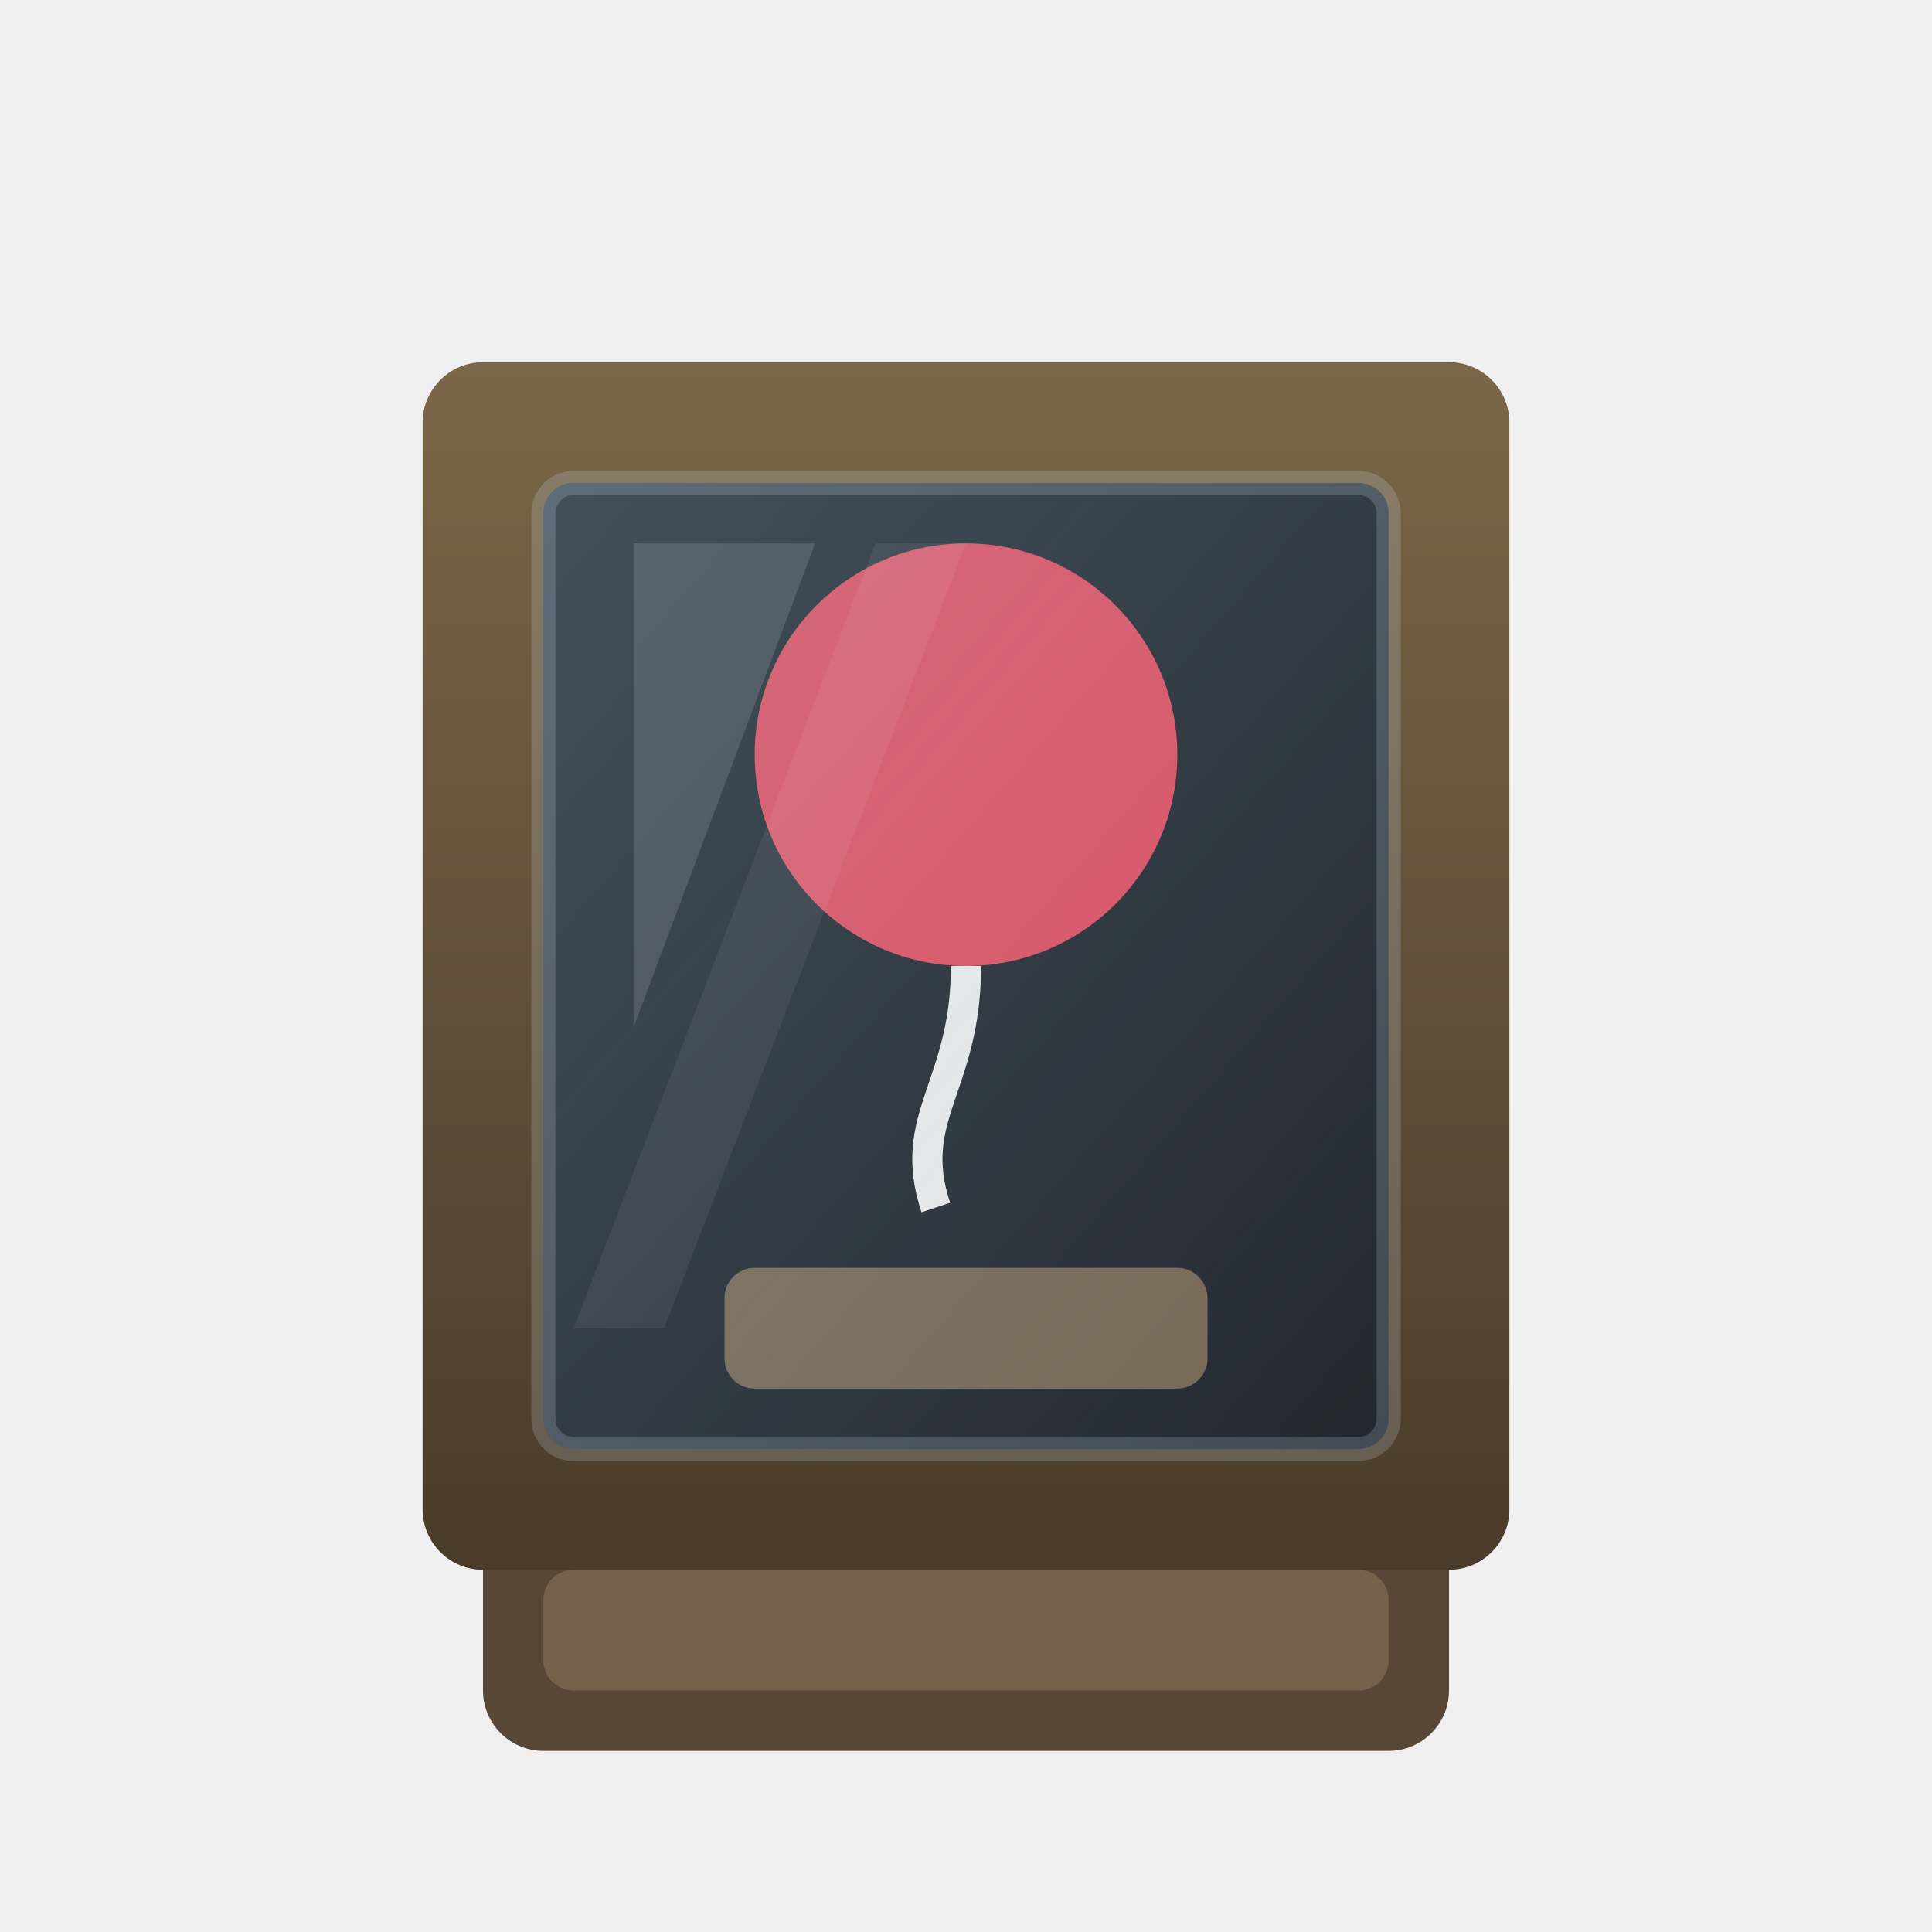
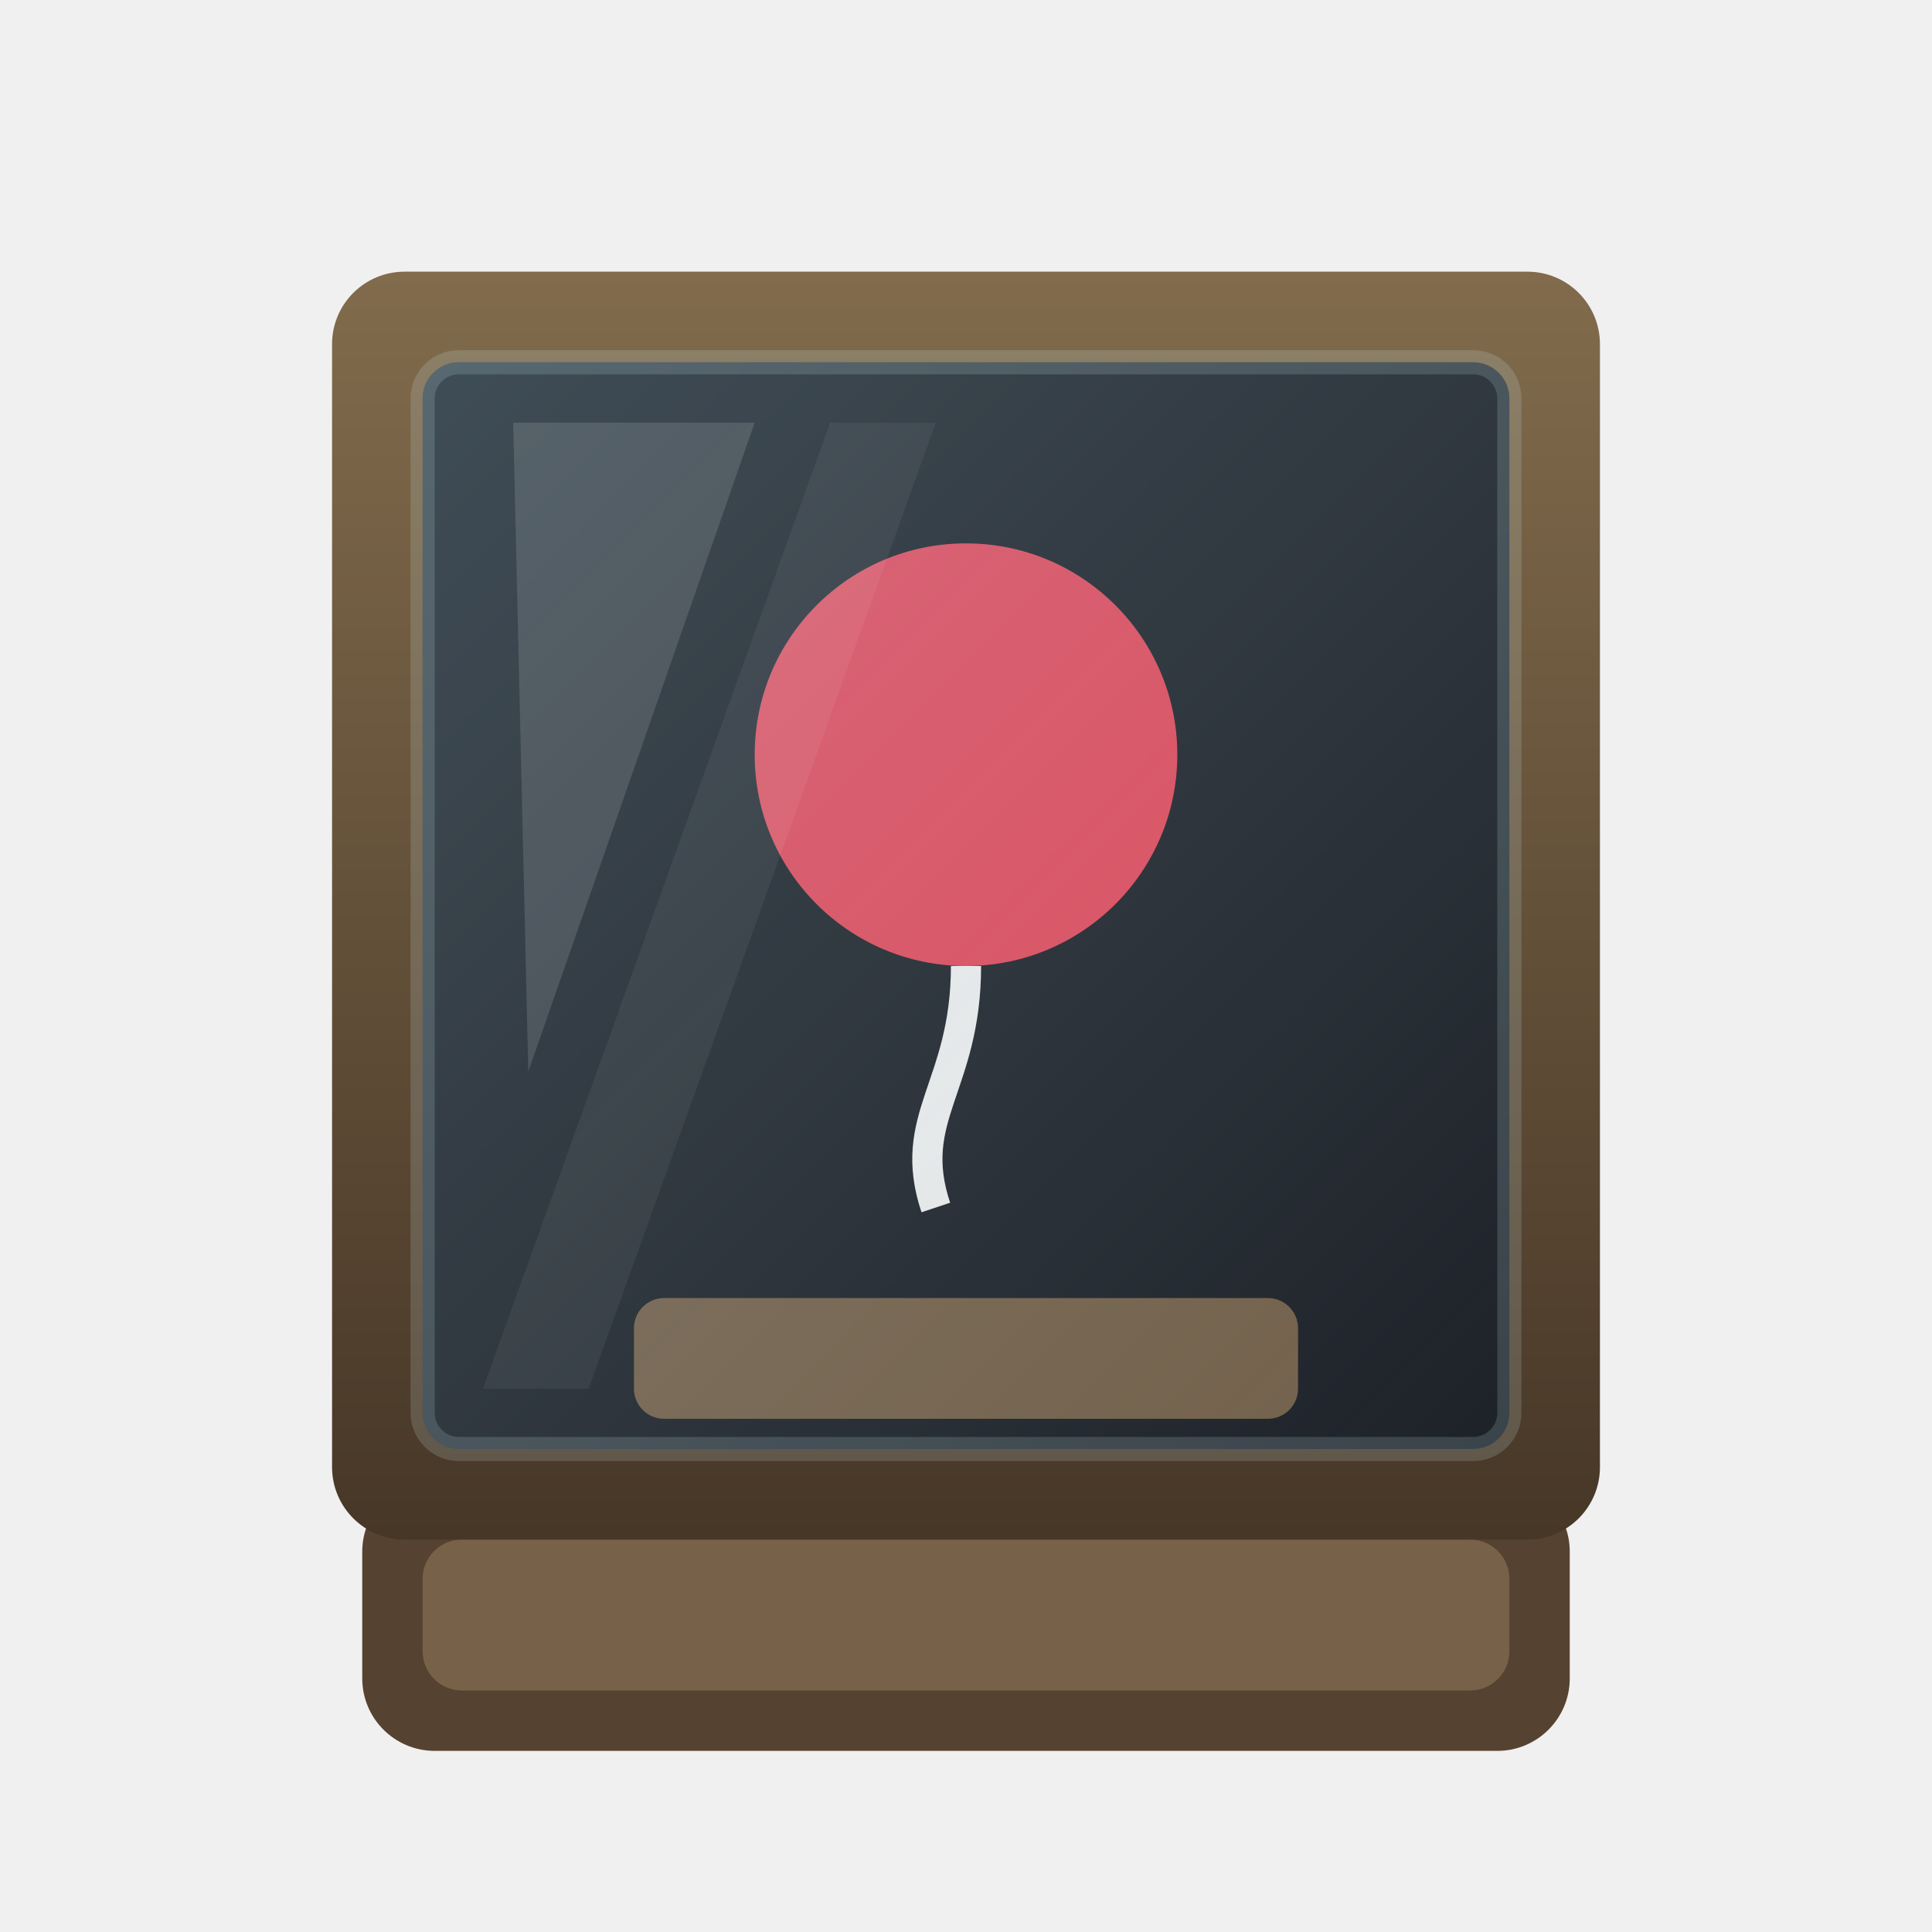
<svg xmlns="http://www.w3.org/2000/svg" viewBox="0 0 64 64">
  <defs>
    <linearGradient id="bg" x1="0" y1="0" x2="0" y2="1">
      <stop offset="0" stop-color="#2b2f3a" />
      <stop offset="1" stop-color="#171a20" />
    </linearGradient>
    <linearGradient id="frame" x1="0" y1="0" x2="0" y2="1">
-       <stop offset="0" stop-color="#7a6648" />
-       <stop offset="1" stop-color="#4a3b2a" />
+       <stop offset="0" stop-color="#816b4c" />
+       <stop offset="1" stop-color="#473727" />
    </linearGradient>
    <linearGradient id="glass" x1="0" y1="0" x2="1" y2="1">
-       <stop offset="0" stop-color="#bfe9ff" stop-opacity="0.28" />
-       <stop offset="1" stop-color="#e8f8ff" stop-opacity="0.08" />
+       <stop offset="0" stop-color="#c8efff" stop-opacity="0.26" />
+       <stop offset="1" stop-color="#f3fbff" stop-opacity="0.06" />
    </linearGradient>
  </defs>
-   <rect x="16" y="50" width="32" height="8" rx="2" fill="#584736" />
-   <rect x="18" y="52" width="28" height="4" rx="1" fill="#76614a" />
-   <rect x="14" y="12" width="36" height="40" rx="2" fill="url(#frame)" />
-   <rect x="18" y="16" width="28" height="32" rx="1" fill="#10151c" />
-   <rect x="24" y="42" width="16" height="4" rx="1" fill="#6b5a45" />
+   <rect x="12" y="49" width="40" height="9" rx="2.4" fill="#554230" />
+   <rect x="14" y="51" width="36" height="5" rx="1.3" fill="#786149" />
+   <rect x="11" y="9" width="42" height="42" rx="2.4" fill="url(#frame)" />
+   <rect x="14" y="12" width="36" height="36" rx="1.2" fill="#0f141b" />
+   <rect x="21" y="43" width="22" height="4" rx="1" fill="#69553d" />
  <circle cx="32" cy="25" r="7" fill="#d83d4f" />
  <path d="M32 32 C32 36,30 37,31 40" stroke="#e6e6e6" stroke-width="1" fill="none" />
-   <rect x="18" y="16" width="28" height="32" rx="1" fill="url(#glass)" stroke="#d8f3ff" stroke-opacity="0.18" stroke-width="0.8" />
-   <path d="M21 18 L27 18 L21 34 Z" fill="#ffffff" fill-opacity="0.13" />
-   <path d="M29 18 L32 18 L22 44 L19 44 Z" fill="#ffffff" fill-opacity="0.06" />
+   <rect x="14" y="12" width="36" height="36" rx="1.2" fill="url(#glass)" stroke="#d8f3ff" stroke-opacity="0.16" stroke-width="0.8" />
+   <path d="M17 14 L25 14 L17.5 35.5 Z" fill="#ffffff" fill-opacity="0.13" />
+   <path d="M27.5 14 L31 14 L19.5 46 L16 46 Z" fill="#ffffff" fill-opacity="0.055" />
</svg>
